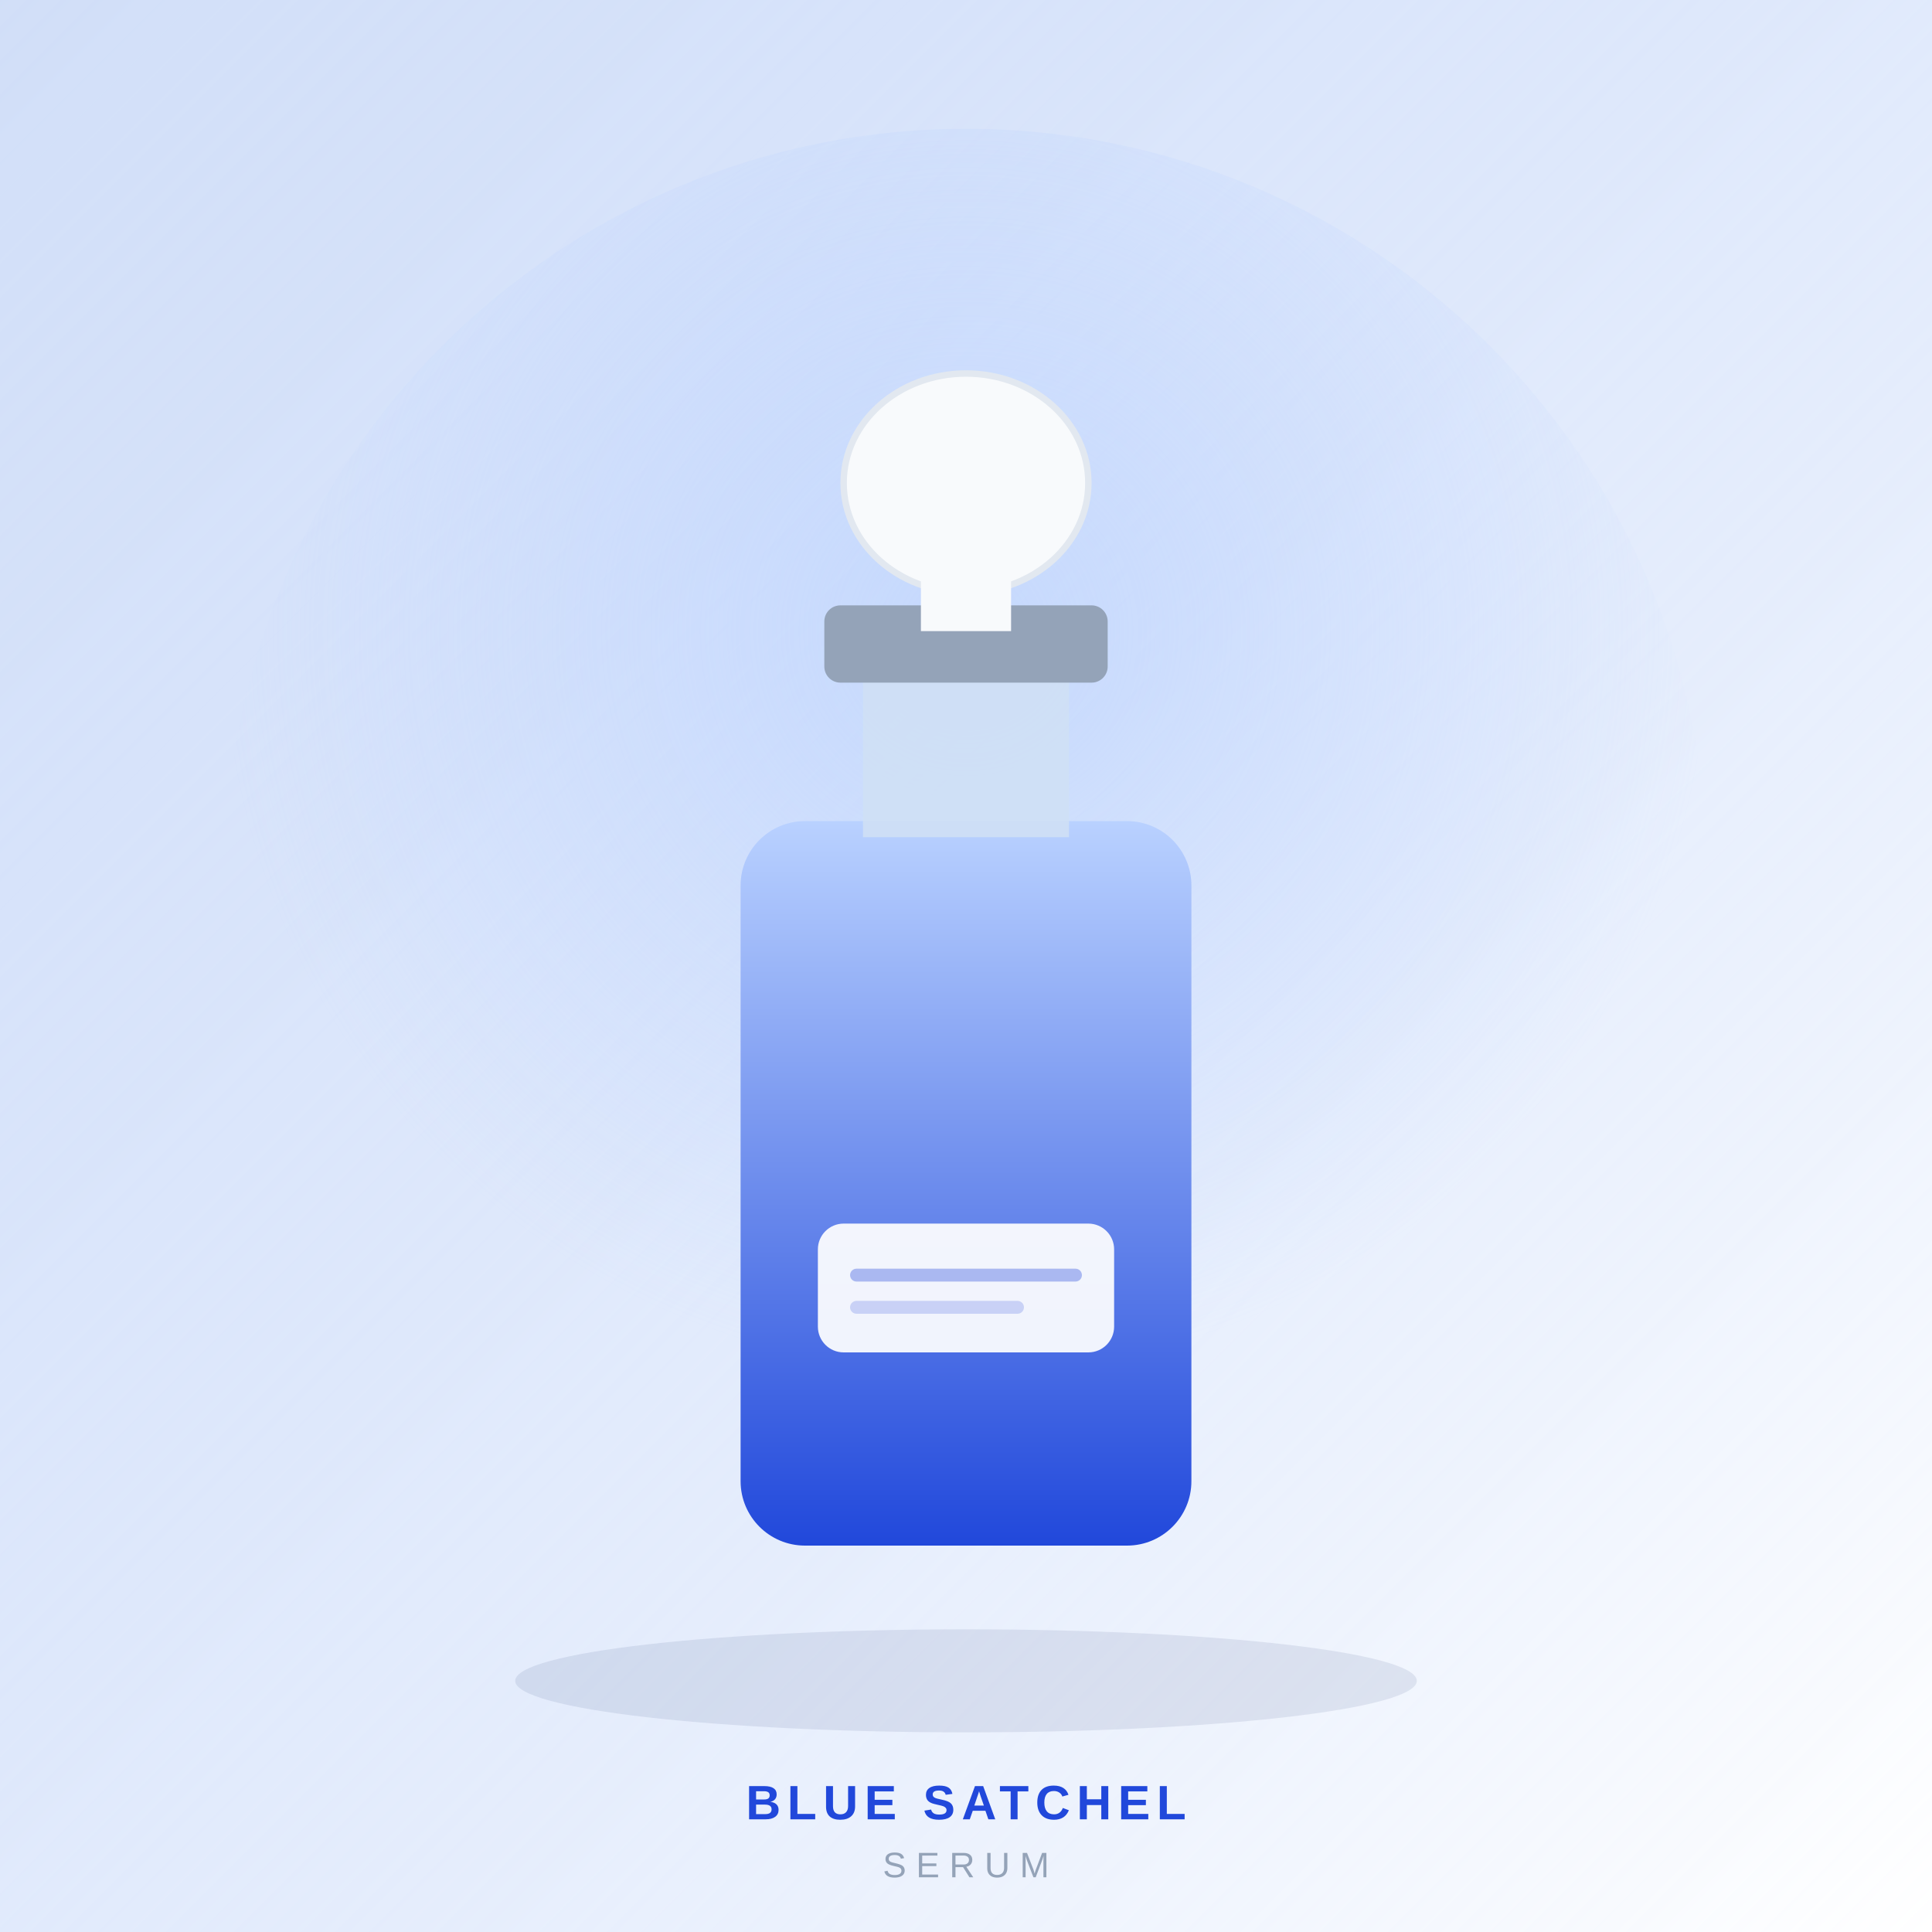
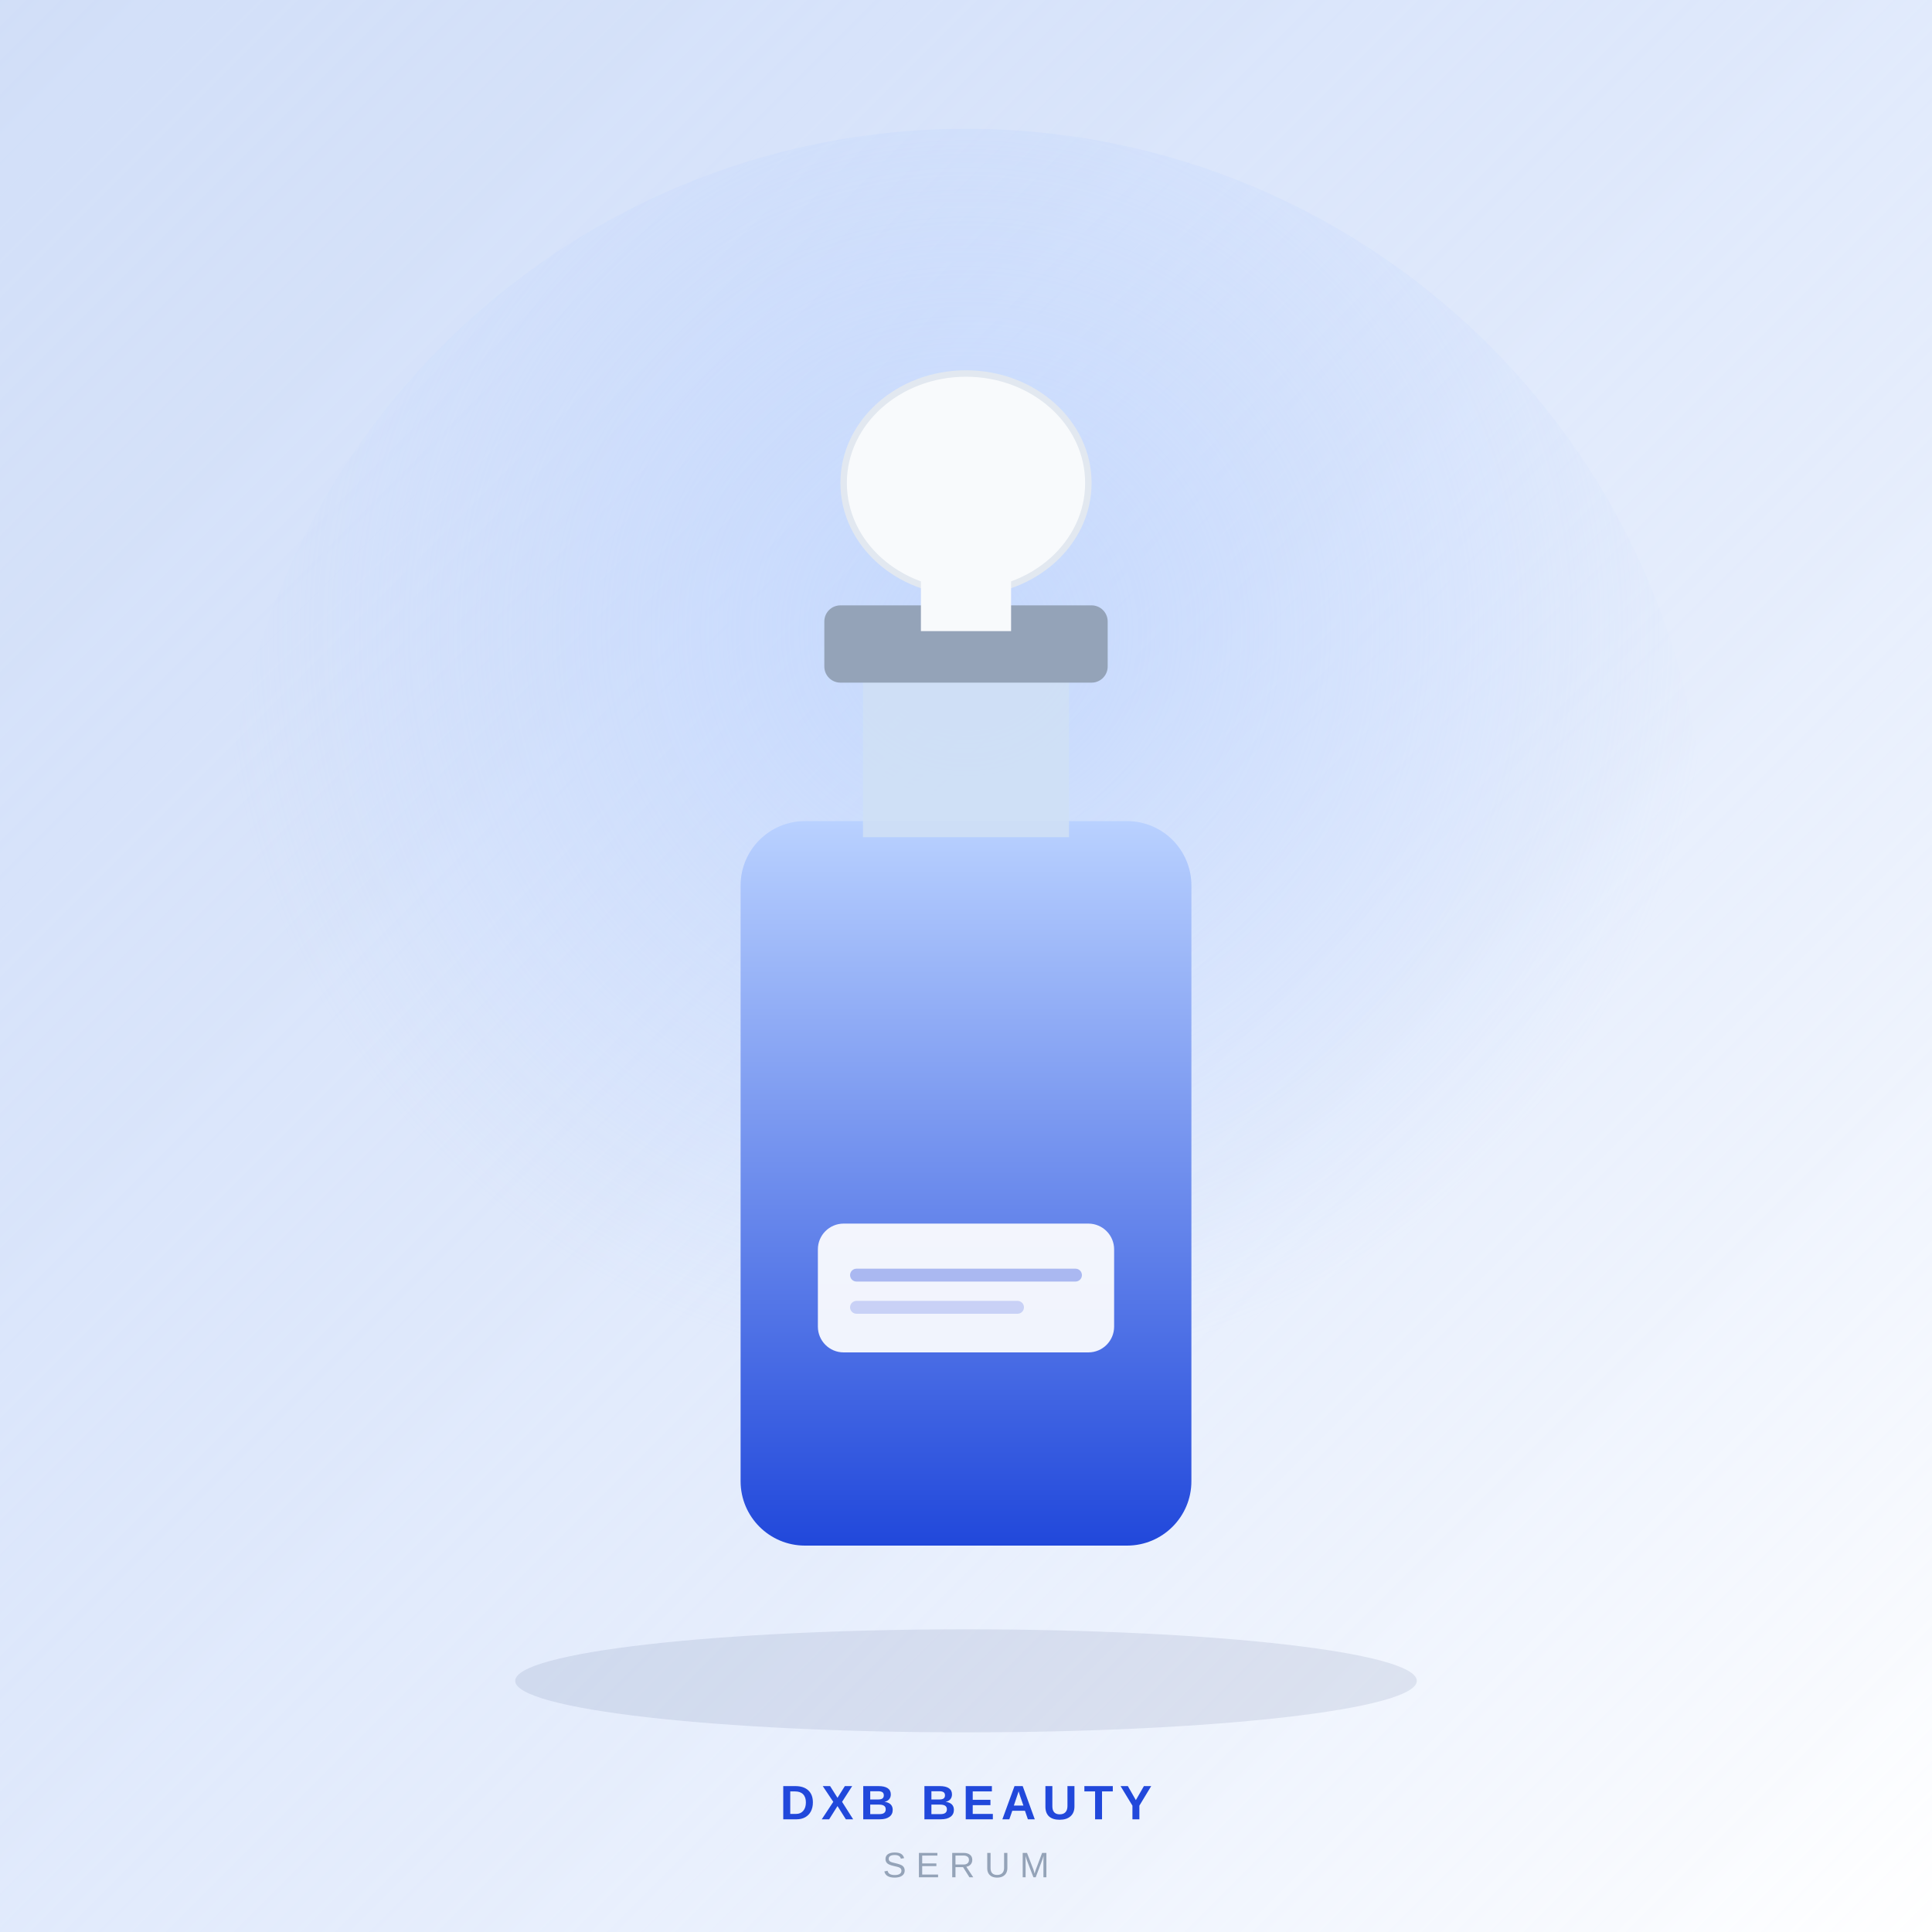
<svg xmlns="http://www.w3.org/2000/svg" width="600" height="600" viewBox="0 0 600 600">
  <defs>
    <linearGradient id="bg" x1="0" y1="0" x2="1" y2="1">
      <stop offset="0%" stop-color="#b9d1ff" stop-opacity="0.55" />
      <stop offset="100%" stop-color="#ffffff" />
    </linearGradient>
    <linearGradient id="body" x1="0" y1="0" x2="0" y2="1">
      <stop offset="0%" stop-color="#b9d1ff" />
      <stop offset="100%" stop-color="#2148db" />
    </linearGradient>
    <radialGradient id="spot" cx="50%" cy="34%" r="50%">
      <stop offset="0%" stop-color="#b9d1ff" stop-opacity="0.65" />
      <stop offset="100%" stop-color="#b9d1ff" stop-opacity="0" />
    </radialGradient>
  </defs>
  <rect width="600" height="600" fill="url(#bg)" />
  <ellipse cx="300" cy="270" rx="230" ry="230" fill="url(#spot)" />
  <ellipse cx="300" cy="522" rx="140" ry="16" fill="#0f2064" opacity="0.09" />
  <rect x="230" y="255" width="140" height="225" rx="20" fill="url(#body)" />
  <rect x="254" y="380" width="92" height="40" rx="8" fill="#ffffff" opacity="0.92" />
  <rect x="264" y="394" width="72" height="4" rx="2" fill="#2148db" opacity="0.35" />
  <rect x="264" y="404" width="54" height="4" rx="2" fill="#2148db" opacity="0.2" />
  <rect x="268" y="205" width="64" height="55" fill="#cfe0f5" opacity="0.9" />
  <rect x="256" y="188" width="88" height="24" rx="5" fill="#94a3b8" />
  <ellipse cx="300" cy="150" rx="38" ry="34" fill="#f8fafc" stroke="#e2e8f0" stroke-width="2" />
  <rect x="286" y="178" width="28" height="18" fill="#f8fafc" />
-   <text x="300" y="565" text-anchor="middle" font-family="Arial, sans-serif" font-size="15" font-weight="700" letter-spacing="2" fill="#2148db">BLUE SATCHEL</text>
+   <text x="300" y="565" text-anchor="middle" font-family="Arial, sans-serif" font-size="15" font-weight="700" letter-spacing="2" fill="#2148db">DXB BEAUTY</text>
  <text x="300" y="583" text-anchor="middle" font-family="Arial, sans-serif" font-size="11" letter-spacing="3" fill="#94a3b8">SERUM</text>
</svg>
